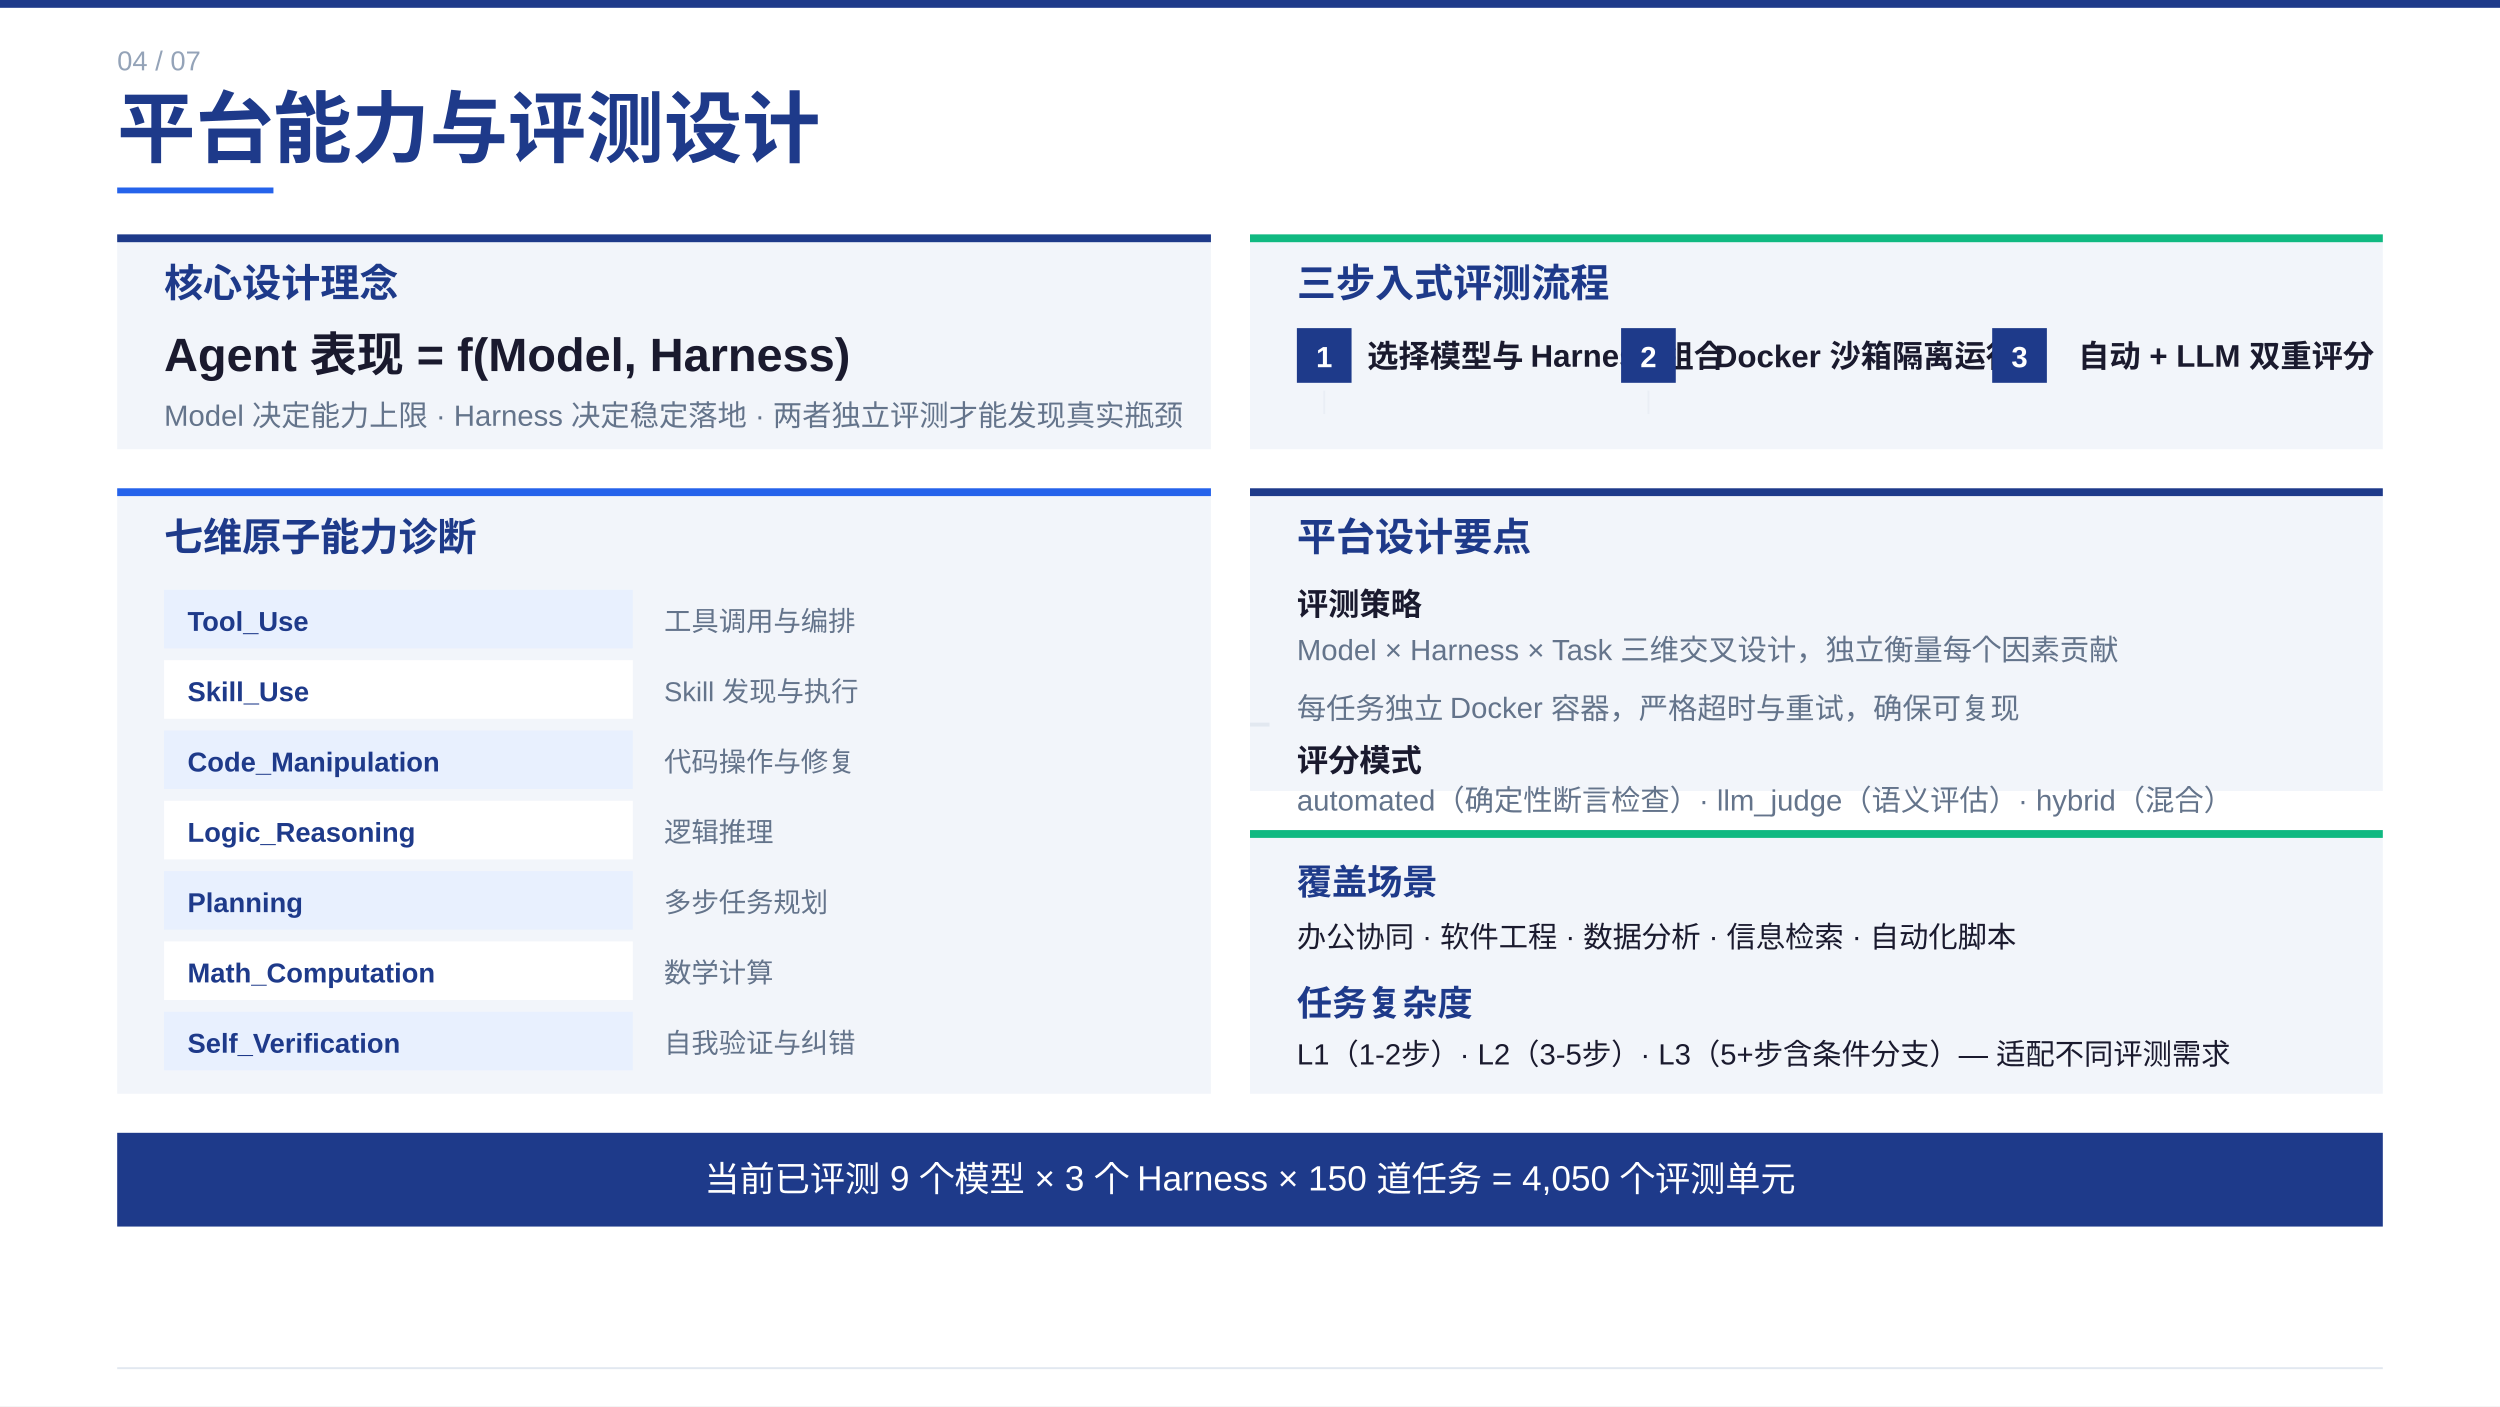
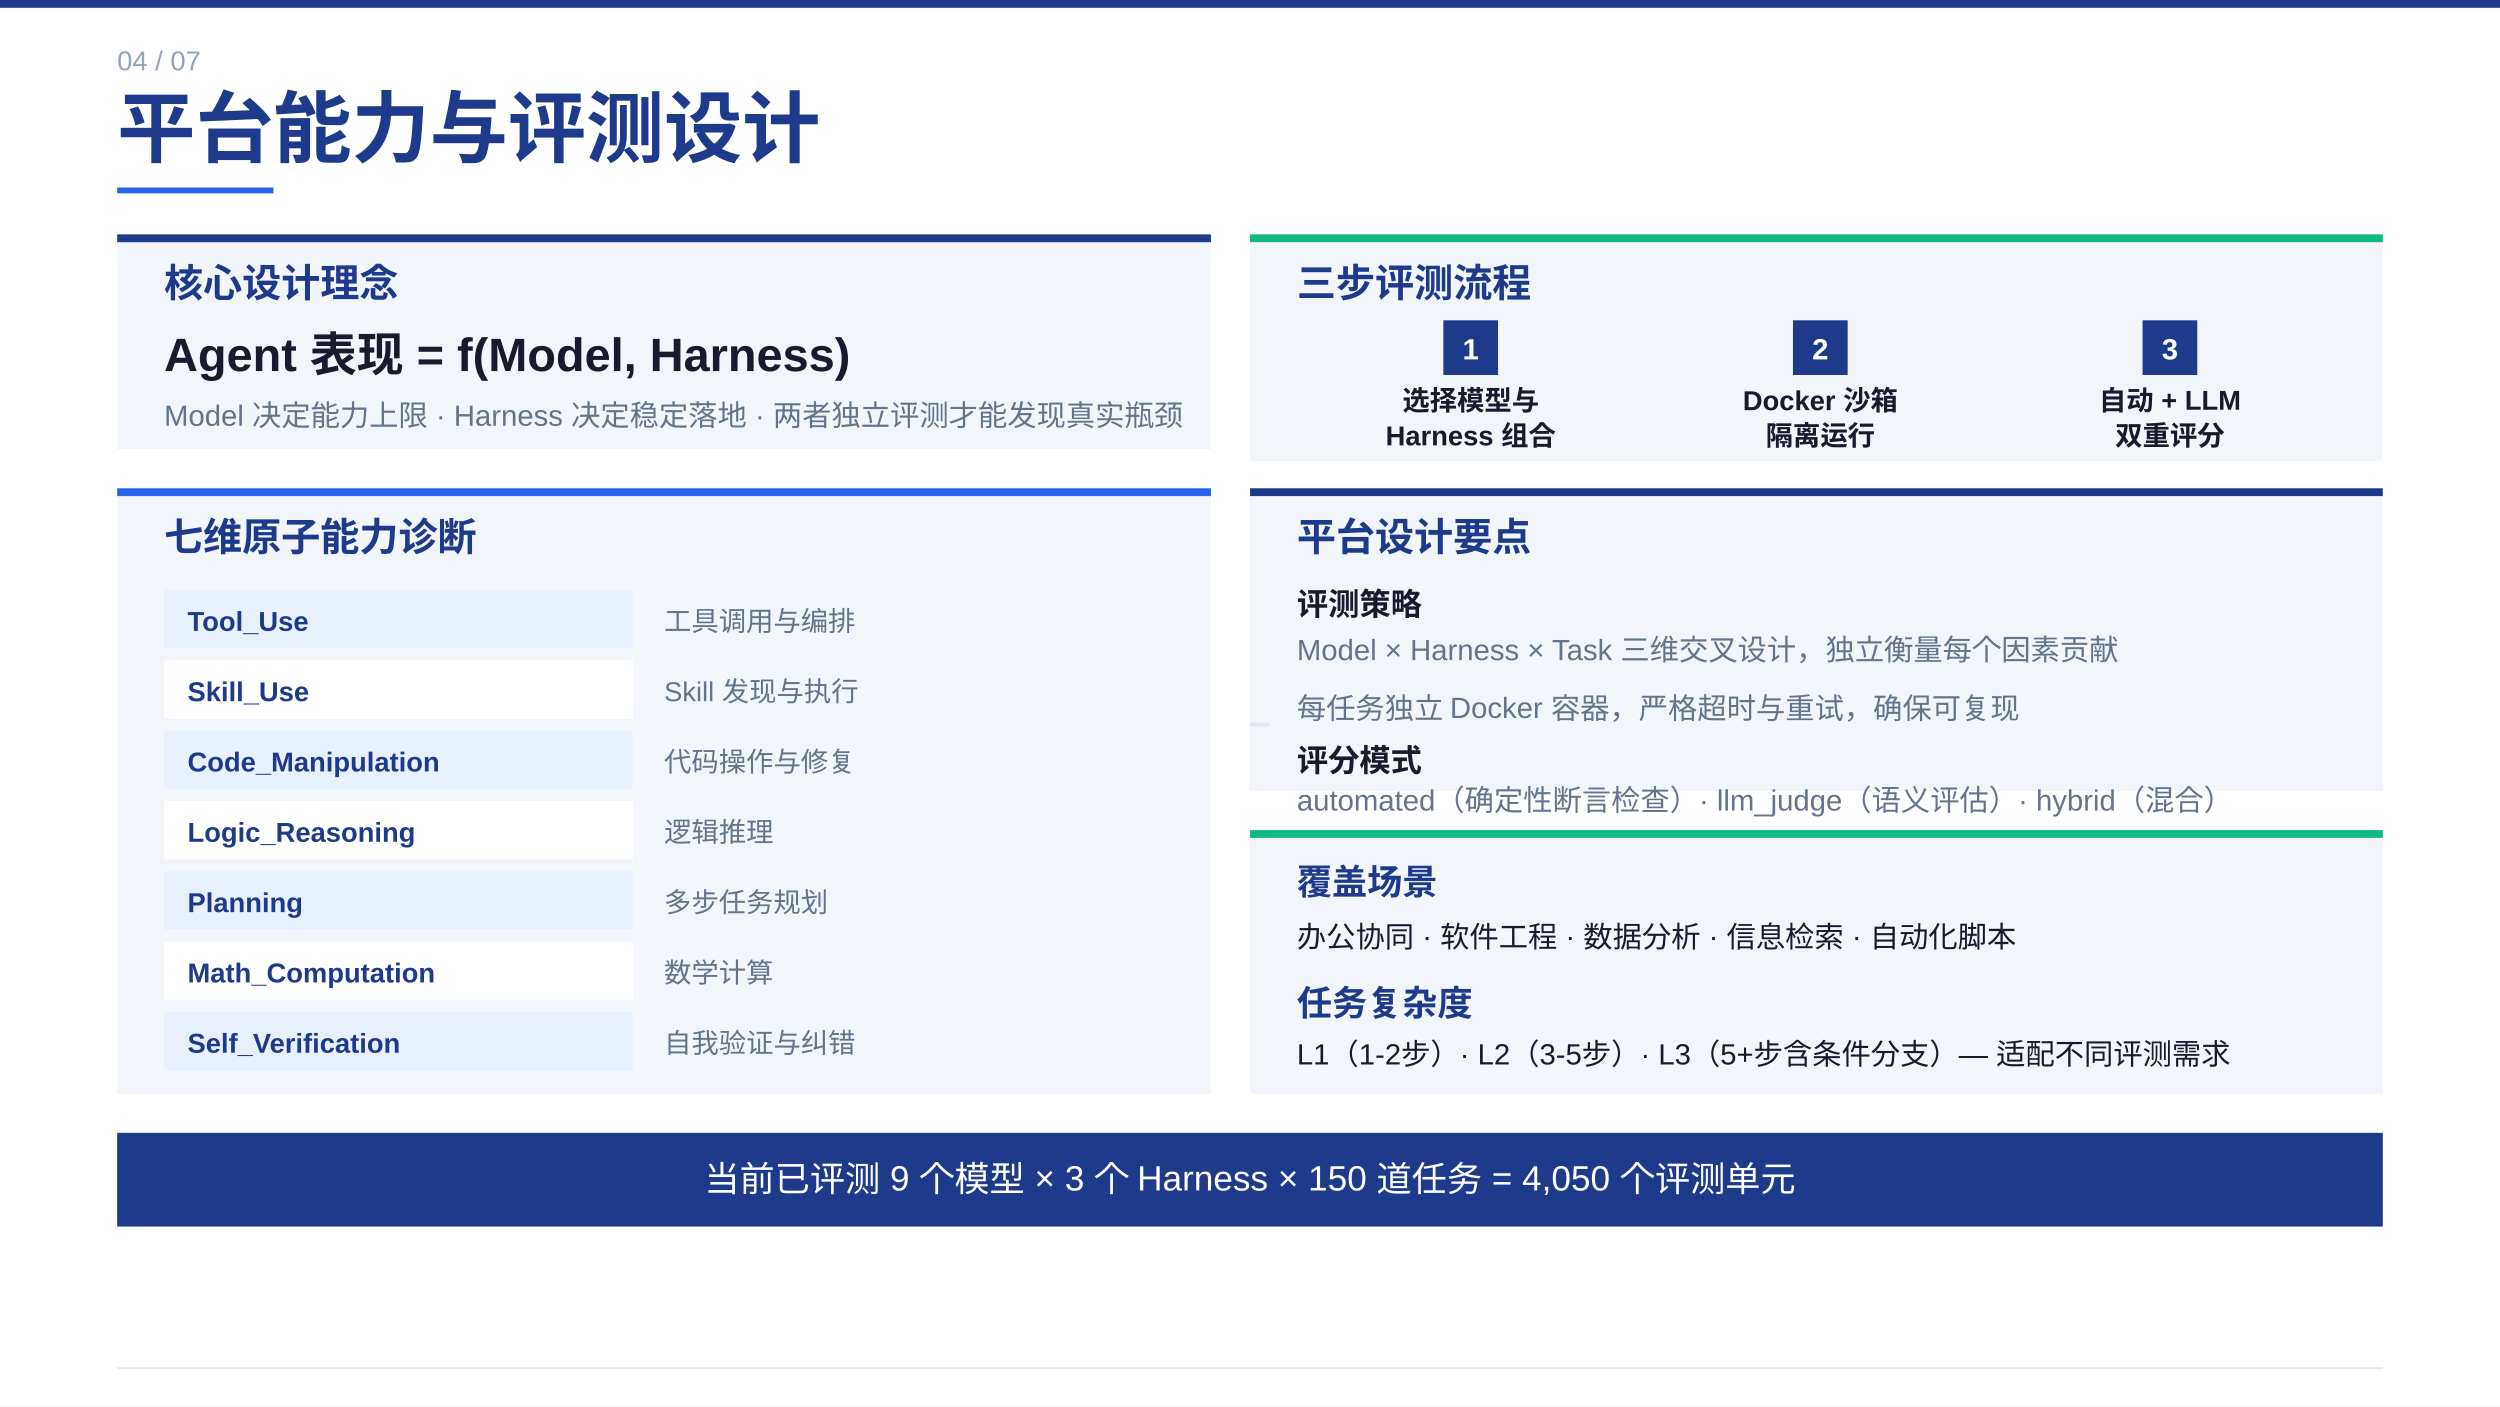
<svg xmlns="http://www.w3.org/2000/svg" viewBox="0 0 1280 720" data-pptx-page-role="content">
  <defs>
    <style>text{font-family:"Microsoft YaHei",Arial,sans-serif}</style>
  </defs>
  <rect x="0" y="0" width="1280" height="720" fill="#FFFFFF" />
  <rect x="0" y="0" width="1280" height="4" fill="#1E3A8A" />
  <text x="60" y="36" font-size="14" fill="#94A3B8">04 / 07</text>
  <text x="60" y="80" font-size="40" font-weight="bold" fill="#1E3A8A">平台能力与评测设计</text>
  <rect x="60" y="96" width="80" height="3" fill="#2563EB" />
  <rect x="60" y="120" width="560" height="110" fill="#F2F5FA" />
  <rect x="60" y="120" width="560" height="4" fill="#1E3A8A" />
  <text x="84" y="152" font-size="20" font-weight="bold" fill="#1E3A8A">核心设计理念</text>
  <text x="84" y="190" font-size="24" font-weight="bold" fill="#1A1A2E">Agent 表现 = f(Model, Harness)</text>
  <text x="84" y="218" font-size="15" fill="#64748B">Model 决定能力上限 · Harness 决定稳定落地 · 两者独立评测才能发现真实瓶颈</text>
-   <rect x="640" y="120" width="580" height="110" fill="#F2F5FA" />
+   <rect x="640" y="120" width="580" height="116" fill="#F2F5FA" />
  <rect x="640" y="120" width="580" height="4" fill="#10B981" />
-   <text x="664" y="152" font-size="20" font-weight="bold" fill="#1E3A8A">三步入式评测流程</text>
-   <rect x="664" y="168" width="28" height="28" fill="#1E3A8A" />
-   <text x="678" y="188" font-size="15" font-weight="bold" fill="#FFFFFF" text-anchor="middle">1</text>
-   <text x="700" y="188" font-size="16" font-weight="bold" fill="#1A1A2E">选择模型与 Harness 组合</text>
-   <line x1="678" y1="200" x2="678" y2="212" stroke="#E2E8F0" stroke-width="1" opacity="0.5" />
-   <rect x="830" y="168" width="28" height="28" fill="#1E3A8A" />
-   <text x="844" y="188" font-size="15" font-weight="bold" fill="#FFFFFF" text-anchor="middle">2</text>
-   <text x="878" y="188" font-size="16" font-weight="bold" fill="#1A1A2E">Docker 沙箱隔离运行</text>
-   <line x1="844" y1="200" x2="844" y2="212" stroke="#E2E8F0" stroke-width="1" opacity="0.5" />
-   <rect x="1020" y="168" width="28" height="28" fill="#1E3A8A" />
-   <text x="1034" y="188" font-size="15" font-weight="bold" fill="#FFFFFF" text-anchor="middle">3</text>
-   <text x="1064" y="188" font-size="16" font-weight="bold" fill="#1A1A2E">自动 + LLM 双重评分</text>
+   <text x="664" y="152" font-size="20" font-weight="bold" fill="#1E3A8A">三步评测流程</text>
+   <rect x="739" y="164" width="28" height="28" fill="#1E3A8A" />
+   <text x="753" y="184" font-size="15" font-weight="bold" fill="#FFFFFF" text-anchor="middle">1</text>
+   <text x="753" y="210" font-size="14" font-weight="bold" fill="#1A1A2E" text-anchor="middle">选择模型与</text>
+   <text x="753" y="228" font-size="14" font-weight="bold" fill="#1A1A2E" text-anchor="middle">Harness 组合</text>
+   <rect x="918" y="164" width="28" height="28" fill="#1E3A8A" />
+   <text x="932" y="184" font-size="15" font-weight="bold" fill="#FFFFFF" text-anchor="middle">2</text>
+   <text x="932" y="210" font-size="14" font-weight="bold" fill="#1A1A2E" text-anchor="middle">Docker 沙箱</text>
+   <text x="932" y="228" font-size="14" font-weight="bold" fill="#1A1A2E" text-anchor="middle">隔离运行</text>
+   <rect x="1097" y="164" width="28" height="28" fill="#1E3A8A" />
+   <text x="1111" y="184" font-size="15" font-weight="bold" fill="#FFFFFF" text-anchor="middle">3</text>
+   <text x="1111" y="210" font-size="14" font-weight="bold" fill="#1A1A2E" text-anchor="middle">自动 + LLM</text>
+   <text x="1111" y="228" font-size="14" font-weight="bold" fill="#1A1A2E" text-anchor="middle">双重评分</text>
  <rect x="60" y="250" width="560" height="310" fill="#F2F5FA" />
  <rect x="60" y="250" width="560" height="4" fill="#2563EB" />
  <text x="84" y="282" font-size="20" font-weight="bold" fill="#1E3A8A">七维原子能力诊断</text>
  <rect x="84" y="302" width="240" height="30" fill="#E8F0FE" />
  <text x="96" y="323" font-size="14" font-weight="bold" fill="#1E3A8A">Tool_Use</text>
  <text x="340" y="323" font-size="14" fill="#64748B">工具调用与编排</text>
  <rect x="84" y="338" width="240" height="30" fill="#FFFFFF" />
  <text x="96" y="359" font-size="14" font-weight="bold" fill="#1E3A8A">Skill_Use</text>
  <text x="340" y="359" font-size="14" fill="#64748B">Skill 发现与执行</text>
  <rect x="84" y="374" width="240" height="30" fill="#E8F0FE" />
  <text x="96" y="395" font-size="14" font-weight="bold" fill="#1E3A8A">Code_Manipulation</text>
  <text x="340" y="395" font-size="14" fill="#64748B">代码操作与修复</text>
  <rect x="84" y="410" width="240" height="30" fill="#FFFFFF" />
  <text x="96" y="431" font-size="14" font-weight="bold" fill="#1E3A8A">Logic_Reasoning</text>
  <text x="340" y="431" font-size="14" fill="#64748B">逻辑推理</text>
  <rect x="84" y="446" width="240" height="30" fill="#E8F0FE" />
  <text x="96" y="467" font-size="14" font-weight="bold" fill="#1E3A8A">Planning</text>
  <text x="340" y="467" font-size="14" fill="#64748B">多步任务规划</text>
  <rect x="84" y="482" width="240" height="30" fill="#FFFFFF" />
  <text x="96" y="503" font-size="14" font-weight="bold" fill="#1E3A8A">Math_Computation</text>
  <text x="340" y="503" font-size="14" fill="#64748B">数学计算</text>
  <rect x="84" y="518" width="240" height="30" fill="#E8F0FE" />
  <text x="96" y="539" font-size="14" font-weight="bold" fill="#1E3A8A">Self_Verification</text>
  <text x="340" y="539" font-size="14" fill="#64748B">自我验证与纠错</text>
  <rect x="640" y="250" width="580" height="155" fill="#F2F5FA" />
  <rect x="640" y="250" width="580" height="4" fill="#1E3A8A" />
  <text x="664" y="282" font-size="20" font-weight="bold" fill="#1E3A8A">平台设计要点</text>
  <text x="664" y="315" font-size="16" font-weight="bold" fill="#1A1A2E">评测策略</text>
  <text x="664" y="338" font-size="15" fill="#64748B">Model × Harness × Task 三维交叉设计，独立衡量每个因素贡献</text>
  <text x="664" y="368" font-size="15" fill="#64748B">每任务独立 Docker 容器，严格超时与重试，确保可复现</text>
  <rect x="640" y="370" width="10" height="2" fill="#E2E8F0" />
  <text x="664" y="395" font-size="16" font-weight="bold" fill="#1A1A2E">评分模式</text>
  <text x="664" y="415" font-size="15" fill="#64748B">automated（确定性断言检查）· llm_judge（语义评估）· hybrid（混合）</text>
  <rect x="640" y="425" width="580" height="135" fill="#F2F5FA" />
  <rect x="640" y="425" width="580" height="4" fill="#10B981" />
  <text x="664" y="458" font-size="18" font-weight="bold" fill="#1E3A8A">覆盖场景</text>
  <text x="664" y="485" font-size="15" fill="#1A1A2E">办公协同 · 软件工程 · 数据分析 · 信息检索 · 自动化脚本</text>
  <text x="664" y="520" font-size="18" font-weight="bold" fill="#1E3A8A">任务复杂度</text>
  <text x="664" y="545" font-size="15" fill="#1A1A2E">L1（1-2步）· L2（3-5步）· L3（5+步含条件分支）— 适配不同评测需求</text>
  <rect x="60" y="580" width="1160" height="48" fill="#1E3A8A" />
  <text x="640" y="610" font-size="18" fill="#FFFFFF" text-anchor="middle">当前已评测 9 个模型 × 3 个 Harness × 150 道任务 = 4,050 个评测单元</text>
  <rect x="60" y="700" width="1160" height="1" fill="#E2E8F0" />
</svg>
